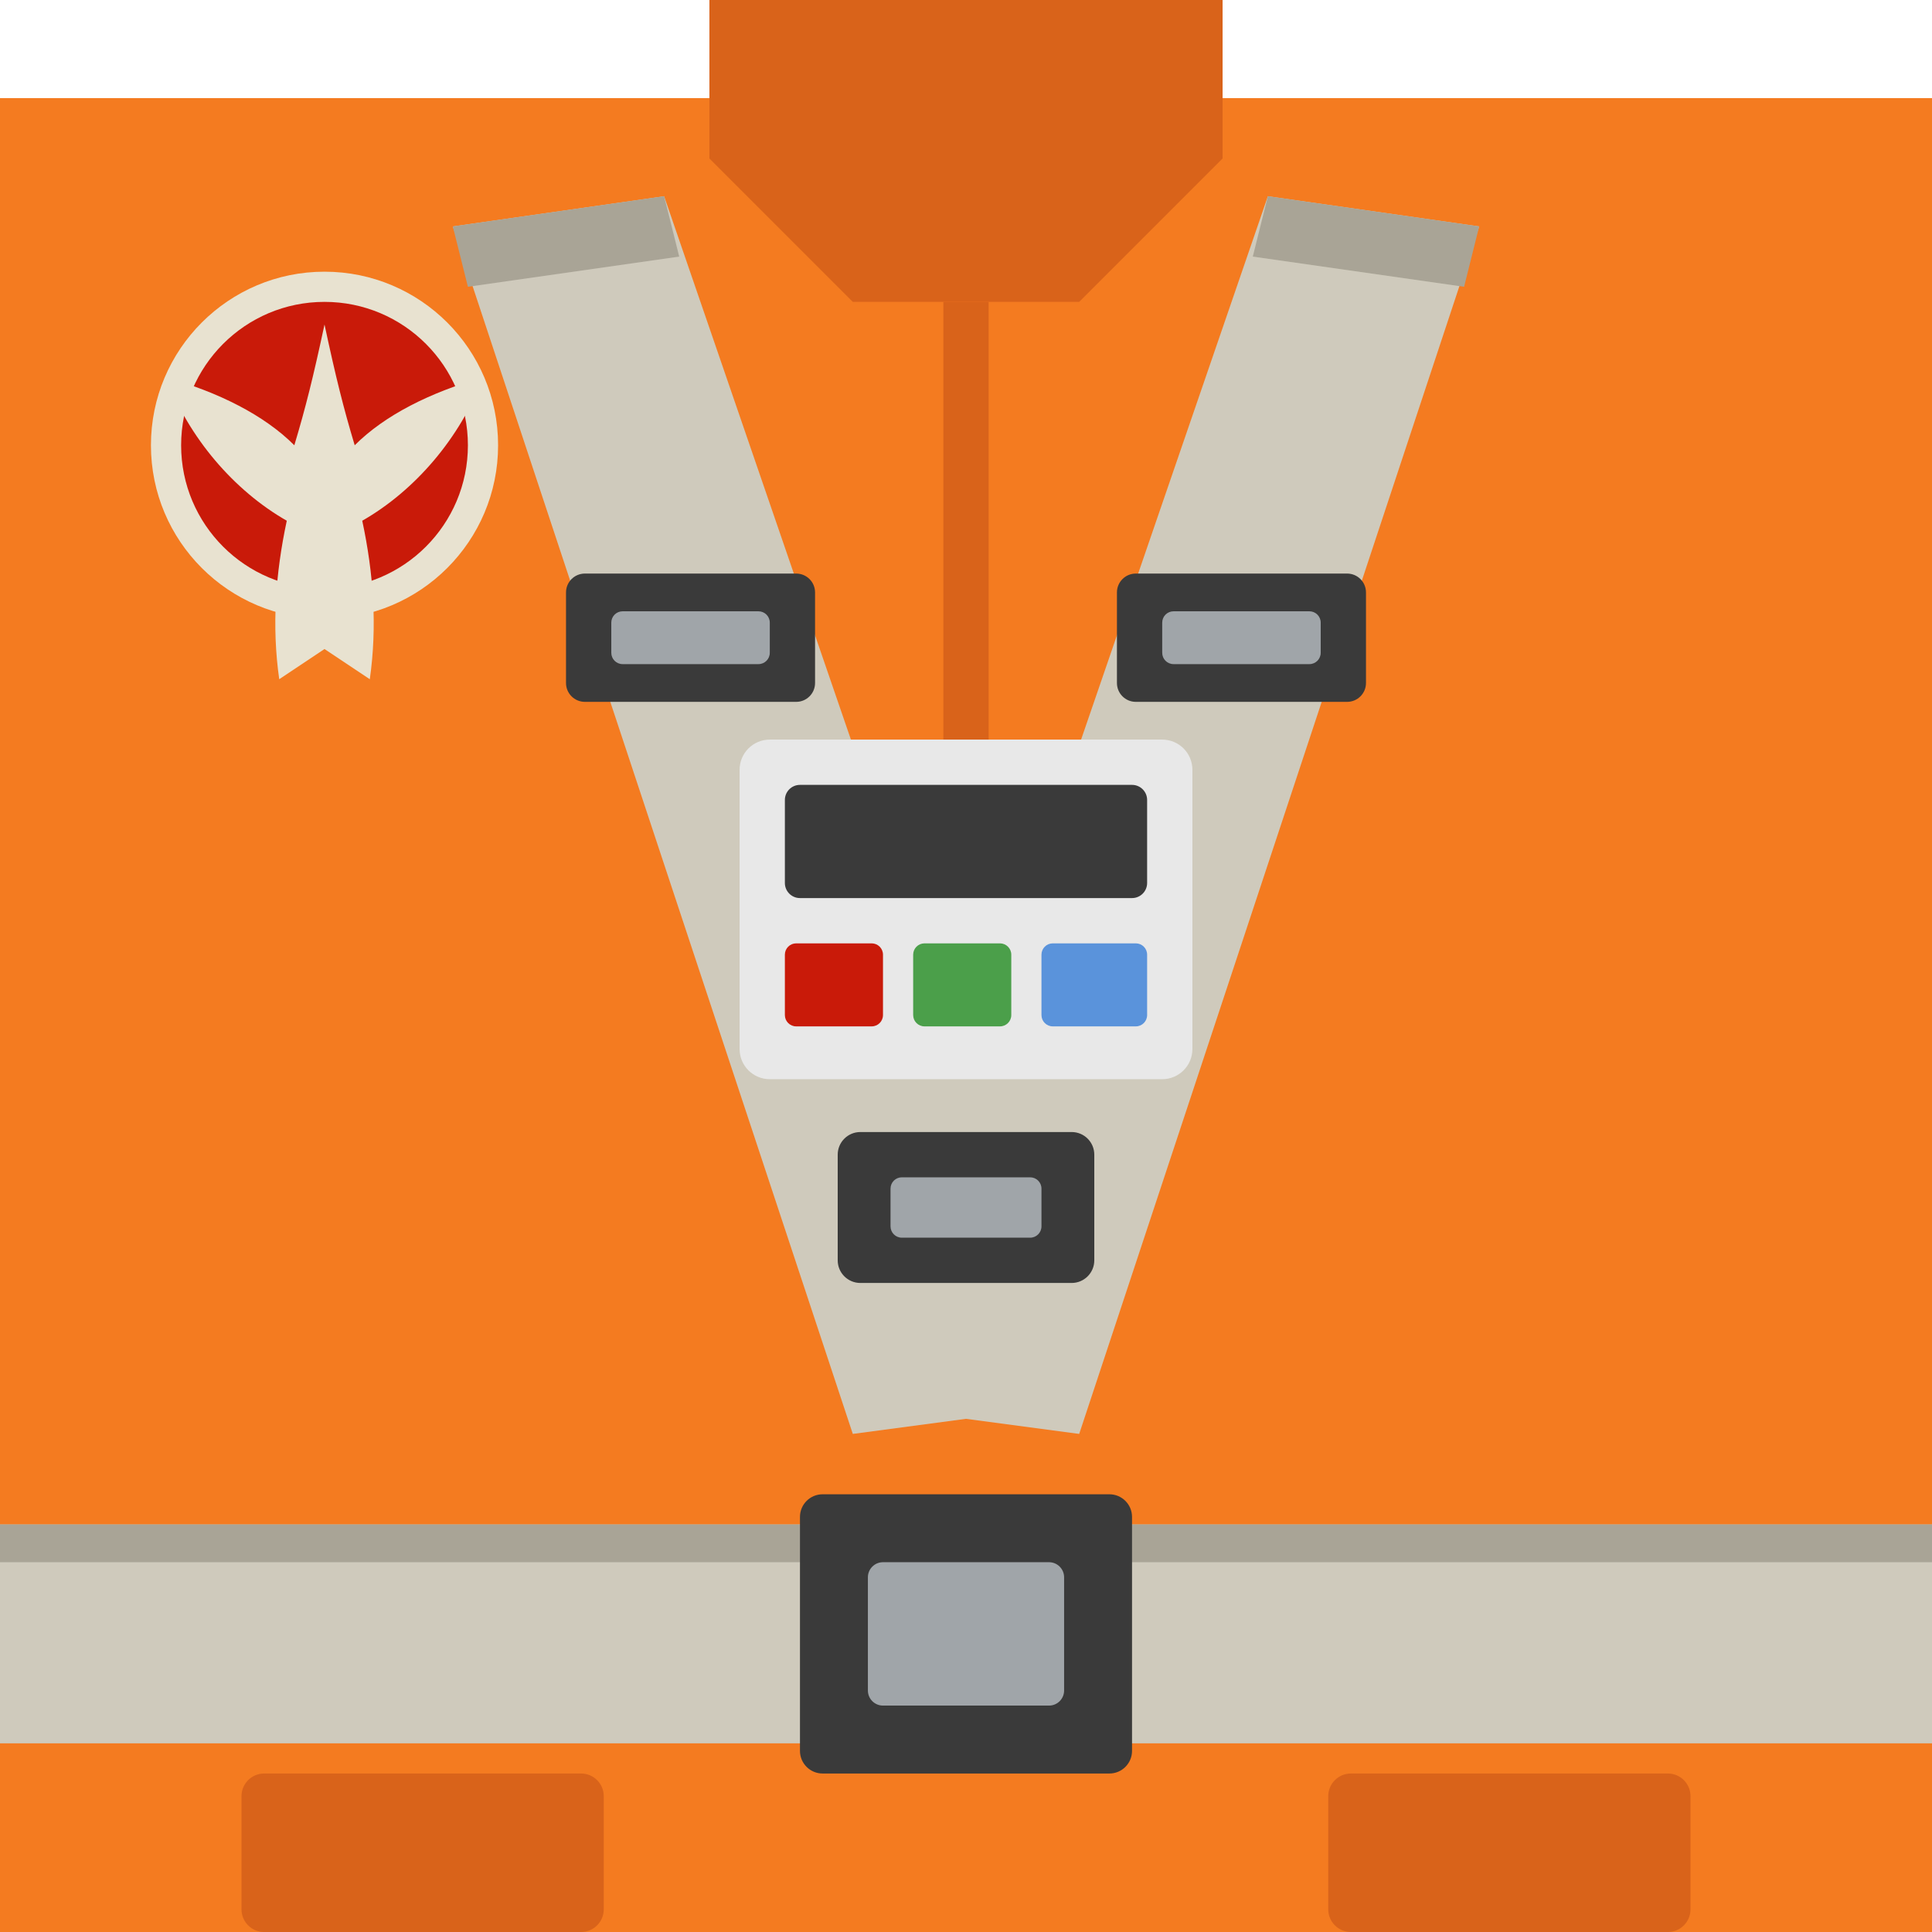
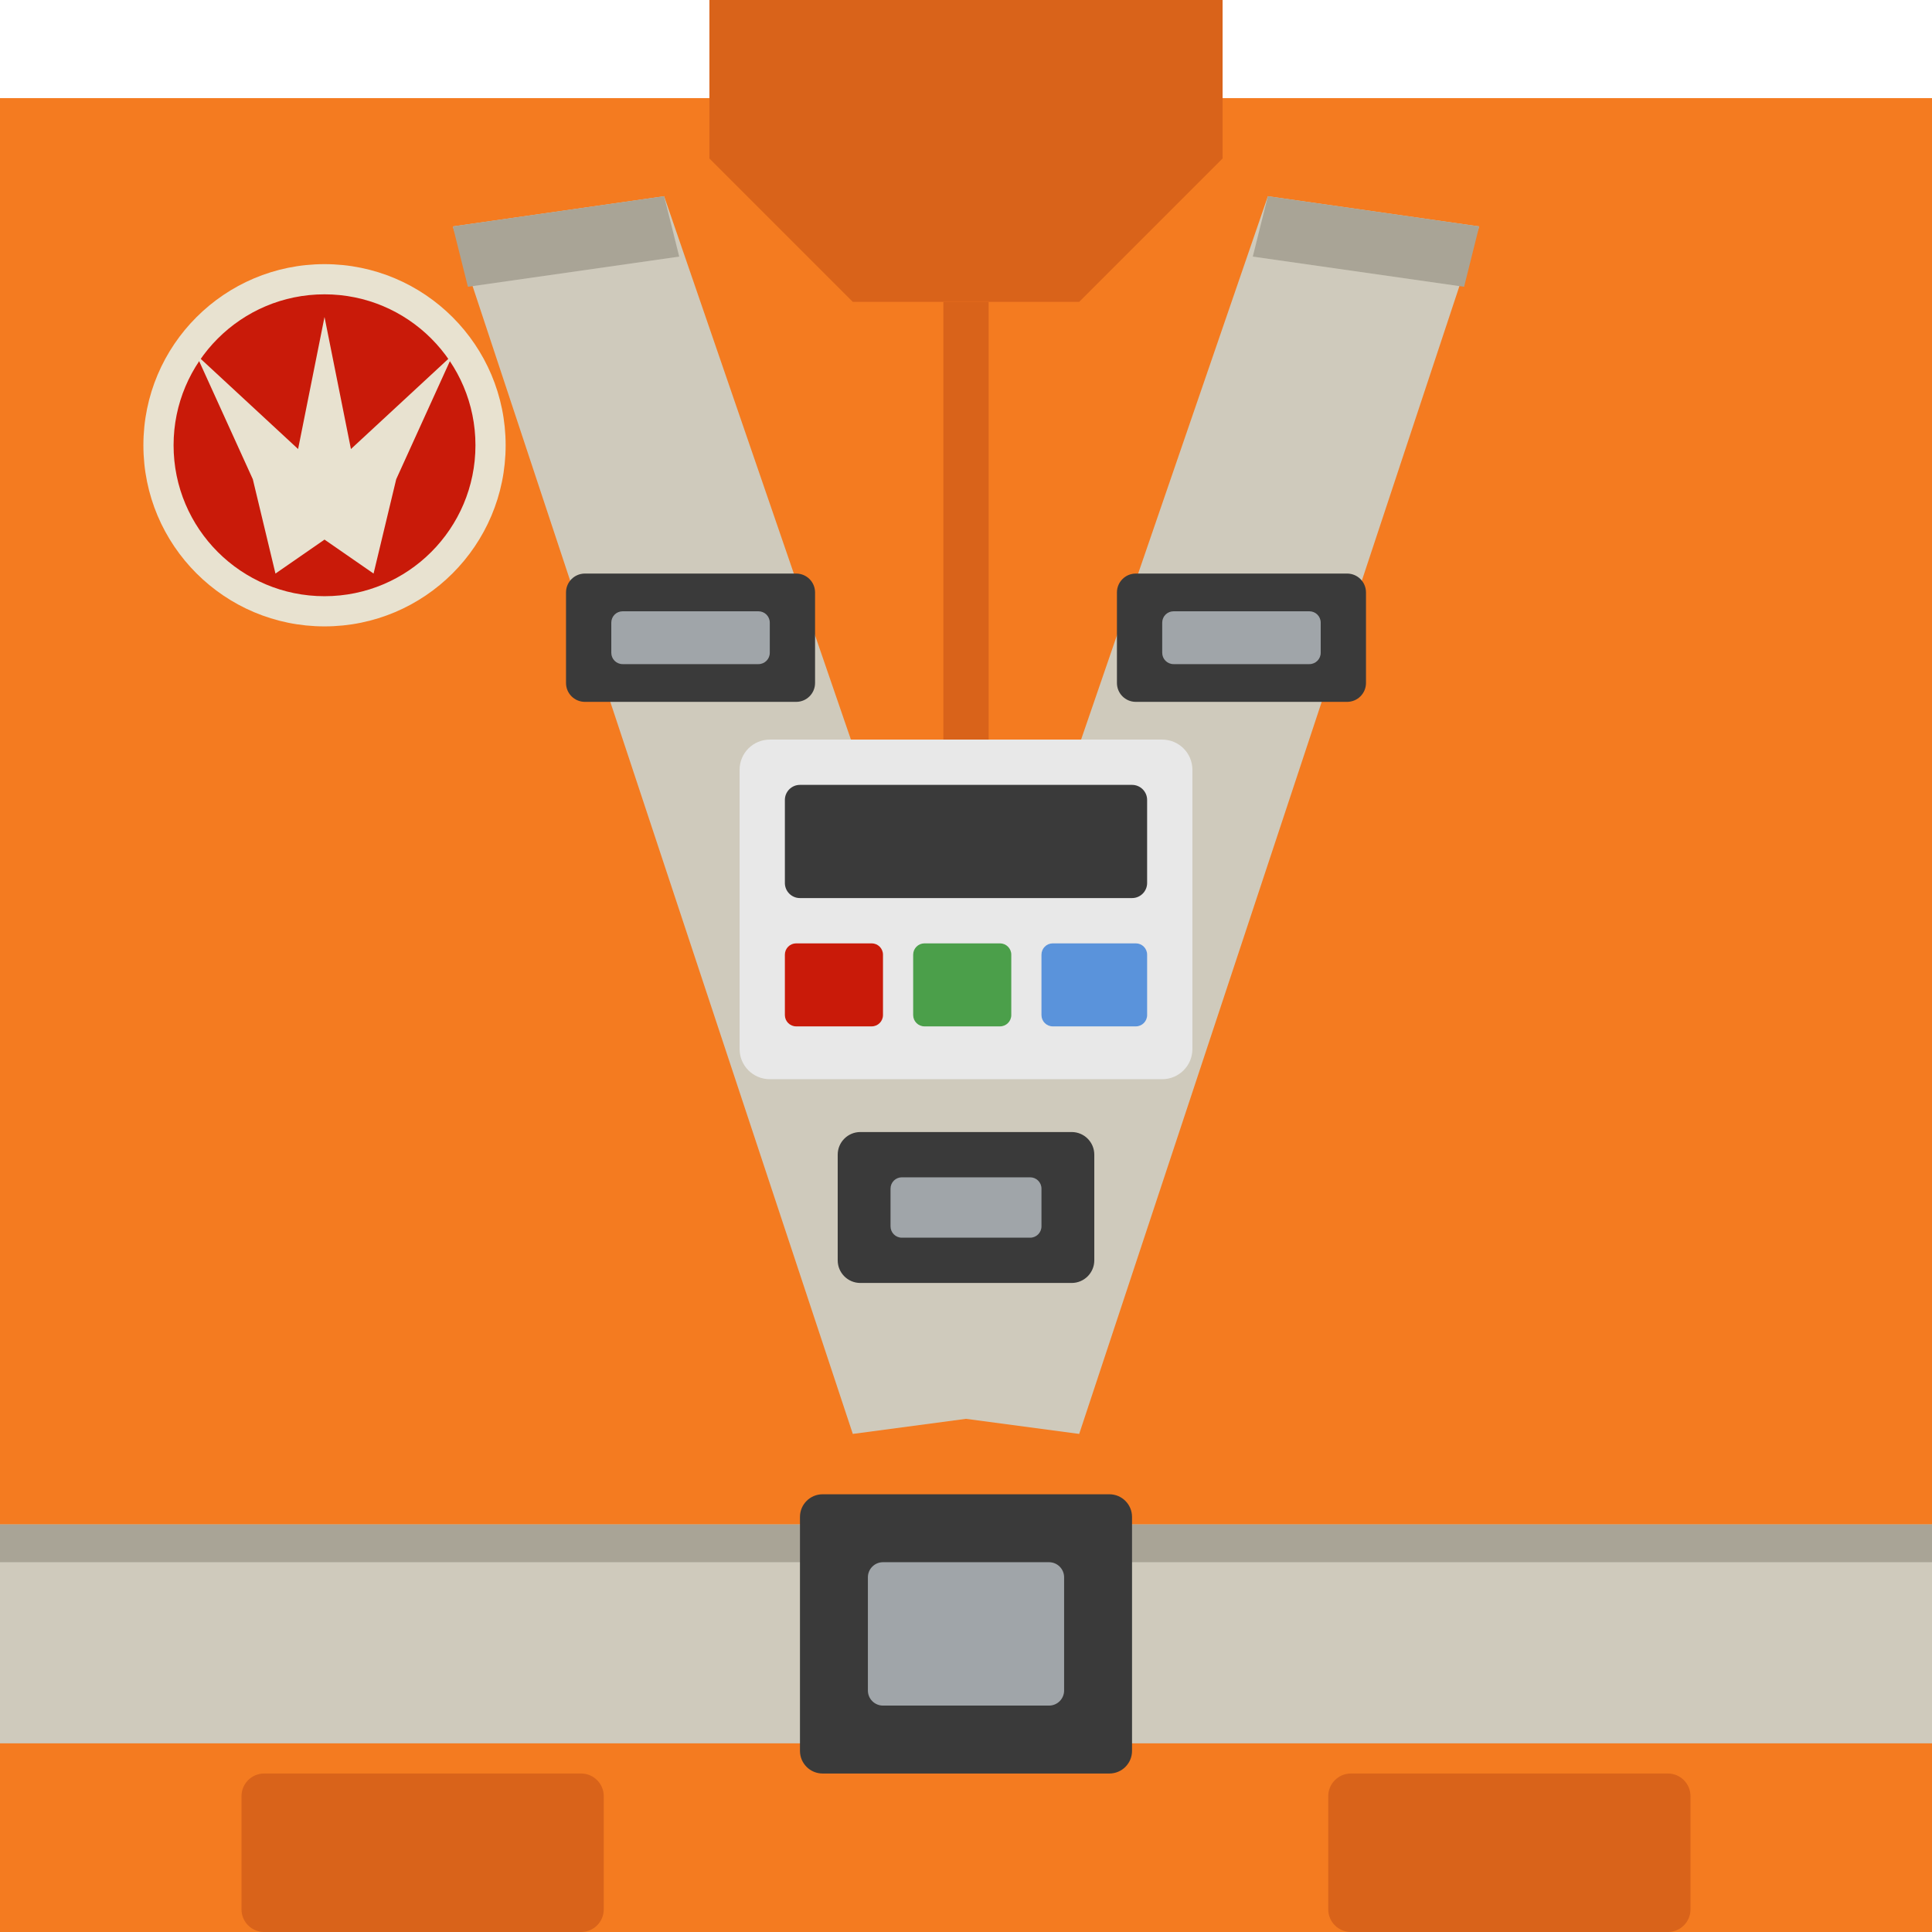
<svg xmlns="http://www.w3.org/2000/svg" viewBox="0 0 512 512" width="512" height="512">
  <path fill="#f47b20" d="M0 26 L512 26 L512 512 L0 512Z" />
  <path fill="#d9631a" d="M188 0 L324 0 L324 42 L286 80 L226 80 L188 42Z" />
  <rect x="250" y="80" width="12" height="286" fill="#d9631a" />
  <path fill="#cfcabc" d="M120 60 L176 52 L286 372 L226 380Z" />
  <path fill="#cfcabc" d="M392 60 L336 52 L226 372 L286 380Z" />
  <g fill="#a9a496">
    <path d="M120 60 L176 52 L180 68 L124 76Z" />
    <path d="M392 60 L336 52 L332 68 L388 76Z" />
  </g>
  <g fill="#3a3a3a">
    <rect x="150" y="152" width="66" height="34" rx="5" />
    <rect x="296" y="152" width="66" height="34" rx="5" />
    <rect x="222" y="300" width="68" height="40" rx="6" />
  </g>
  <g fill="#a0a5a9">
    <rect x="162" y="162" width="42" height="14" rx="3" />
    <rect x="308" y="162" width="42" height="14" rx="3" />
    <rect x="236" y="312" width="40" height="16" rx="3" />
  </g>
  <rect x="196" y="196" width="120" height="90" rx="8" fill="#e8e8e8" />
  <rect x="208" y="208" width="96" height="30" rx="4" fill="#3a3a3a" />
  <g>
    <rect x="208" y="250" width="26" height="22" rx="3" fill="#c91a09" />
    <rect x="242" y="250" width="26" height="22" rx="3" fill="#4b9f4a" />
    <rect x="276" y="250" width="28" height="22" rx="3" fill="#5a93db" />
  </g>
-   <circle cx="86" cy="118" r="46" fill="#e8e2d0" />
-   <circle cx="86" cy="118" r="38" fill="#c91a09" />
-   <path fill="#e8e2d0" d="M86 86 C89 100 91 108 94 118     C102 110 114 104 128 100 C122 116 110 130 96 138     C99 152 100 166 98 180 L86 172 L74 180     C72 166 73 152 76 138 C62 130 50 116 44 100     C58 104 70 110 78 118 C81 108 83 100 86 86Z" />
+   <circle cx="86" cy="118" r="48" fill="#e8e2d0" />
+   <circle cx="86" cy="118" r="40" fill="#c91a09" />
+   <path fill="#e8e2d0" d="M86 84 L93 119 L120 94 L105 127 L99 152     L86 143 L73 152 L67 127 L52 94 L79 119Z" />
  <rect x="0" y="404" width="512" height="58" fill="#cfcabc" />
  <rect x="0" y="404" width="512" height="10" fill="#a9a496" />
  <rect x="212" y="396" width="88" height="74" rx="6" fill="#3a3a3a" />
  <rect x="230" y="414" width="52" height="38" rx="4" fill="#a0a5a9" />
  <rect x="64" y="470" width="96" height="42" rx="6" fill="#d9631a" />
  <rect x="352" y="470" width="96" height="42" rx="6" fill="#d9631a" />
</svg>
